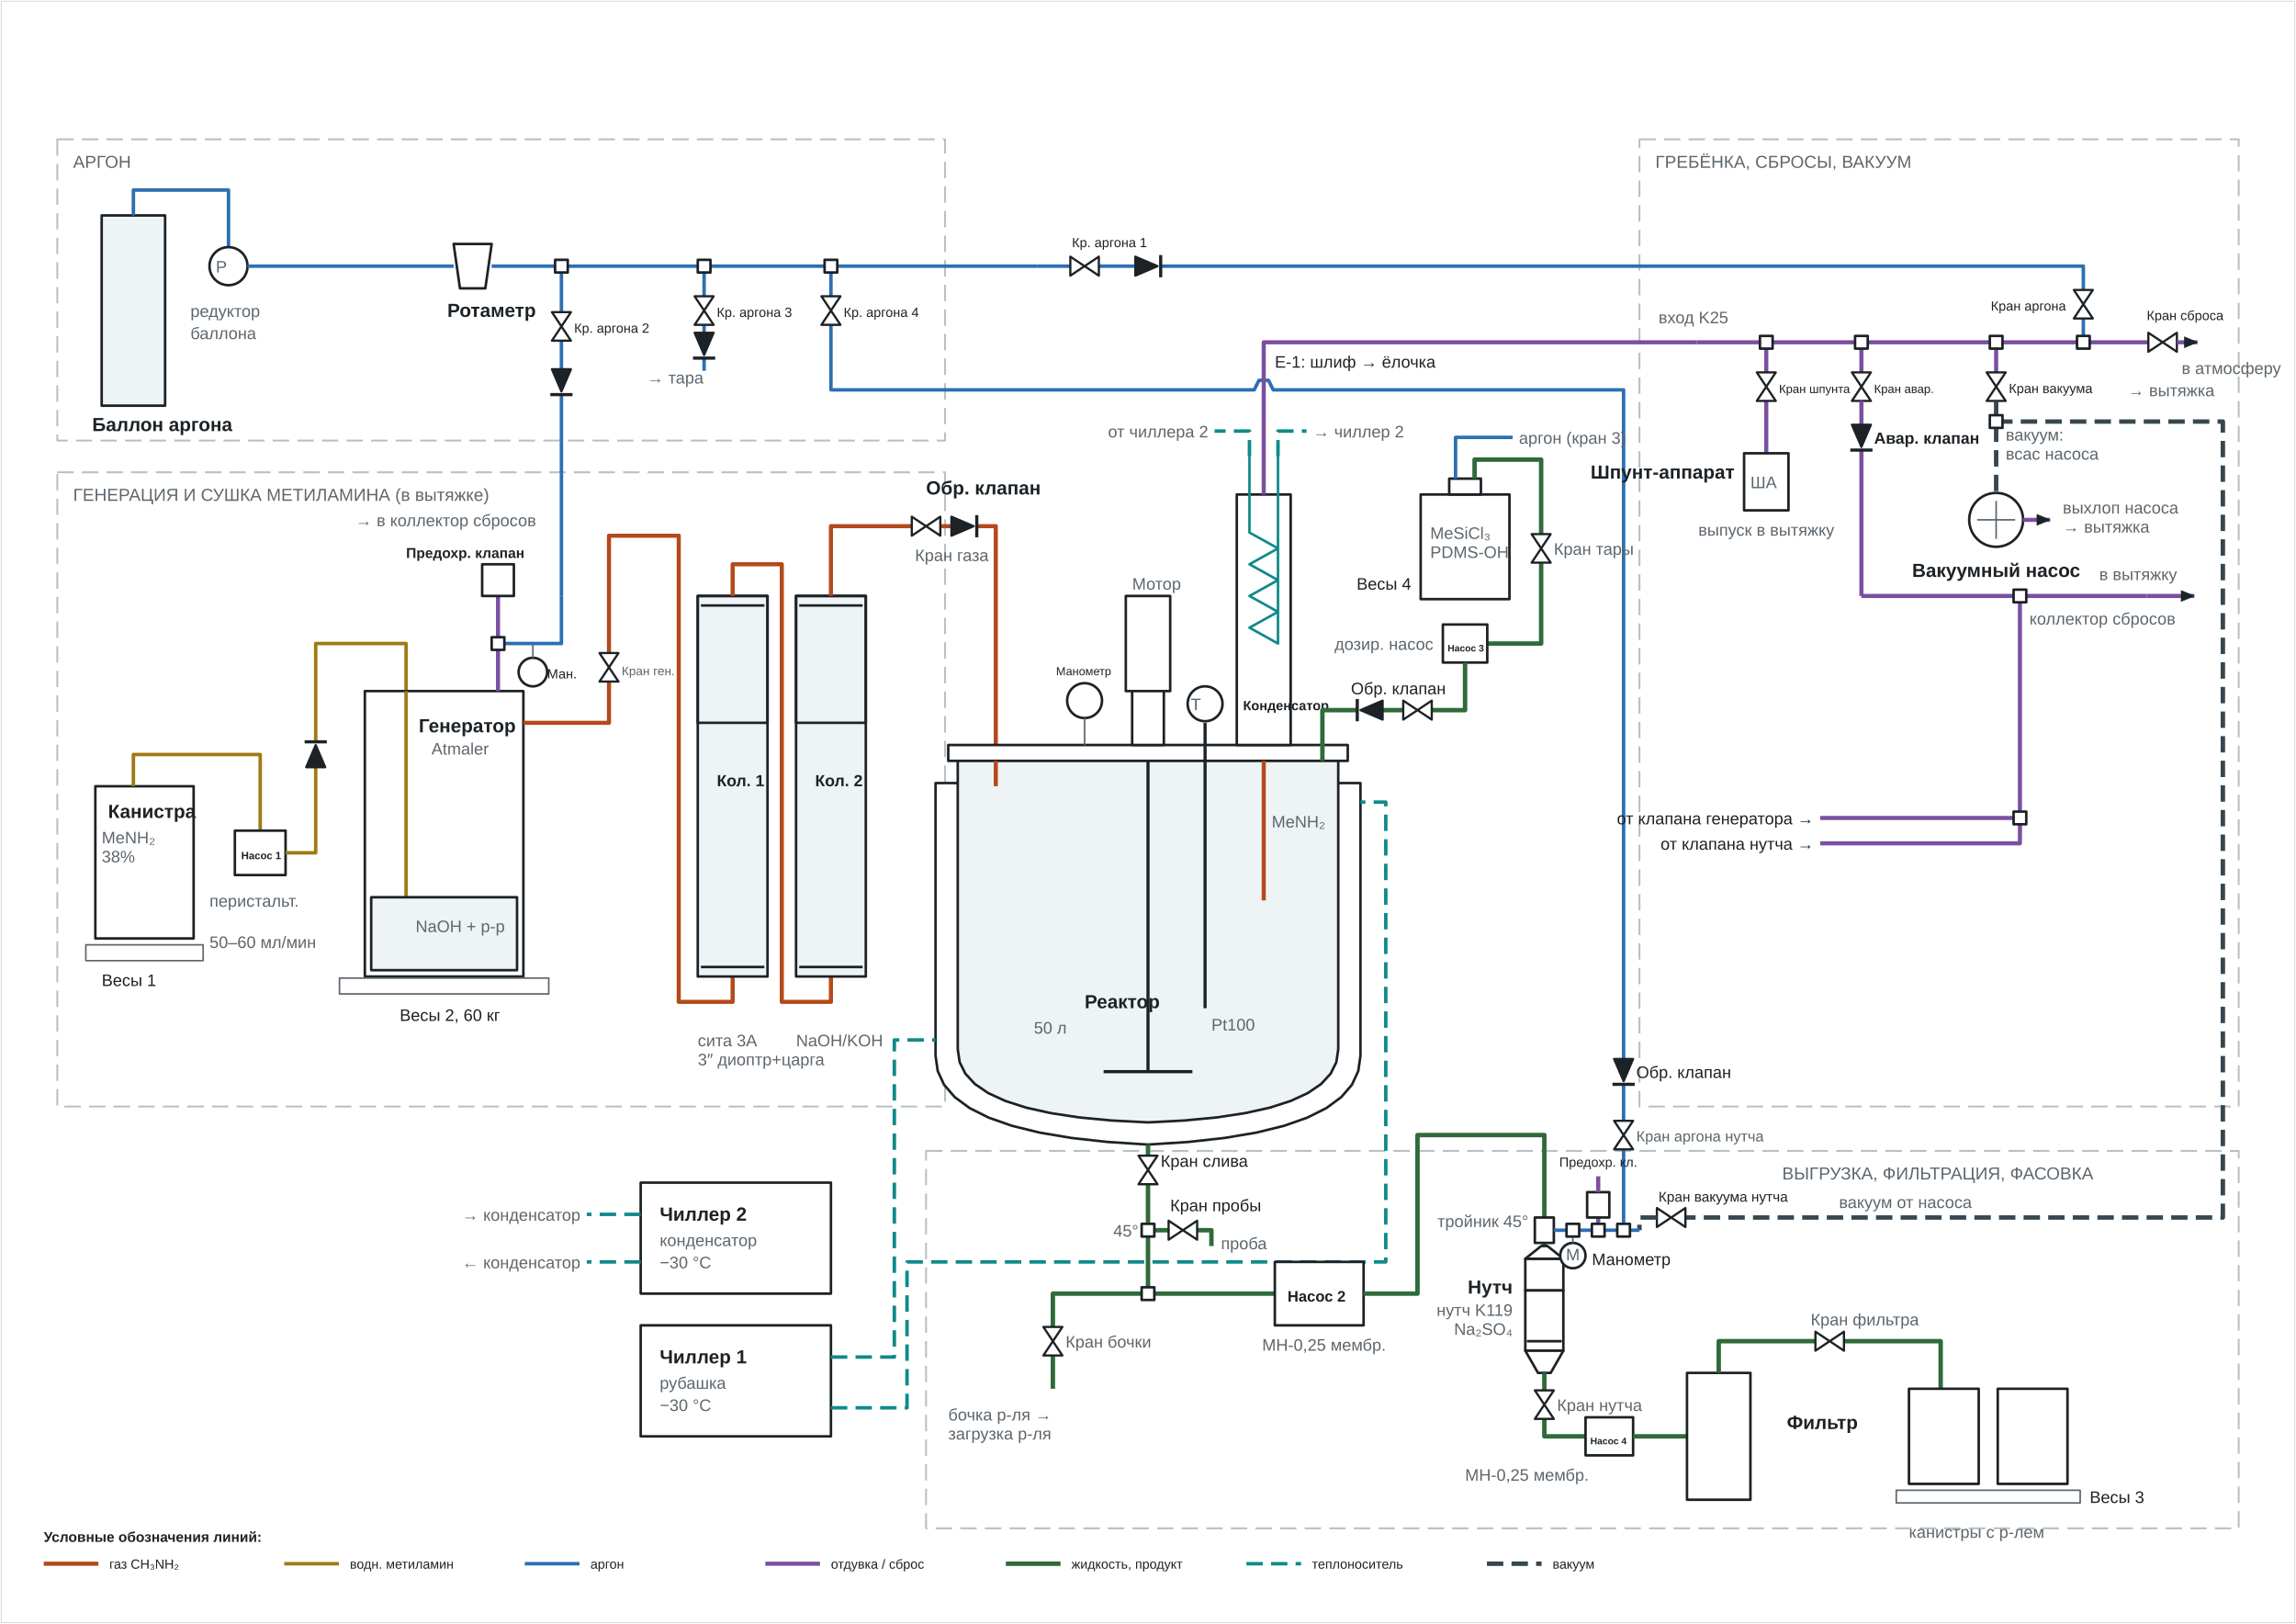
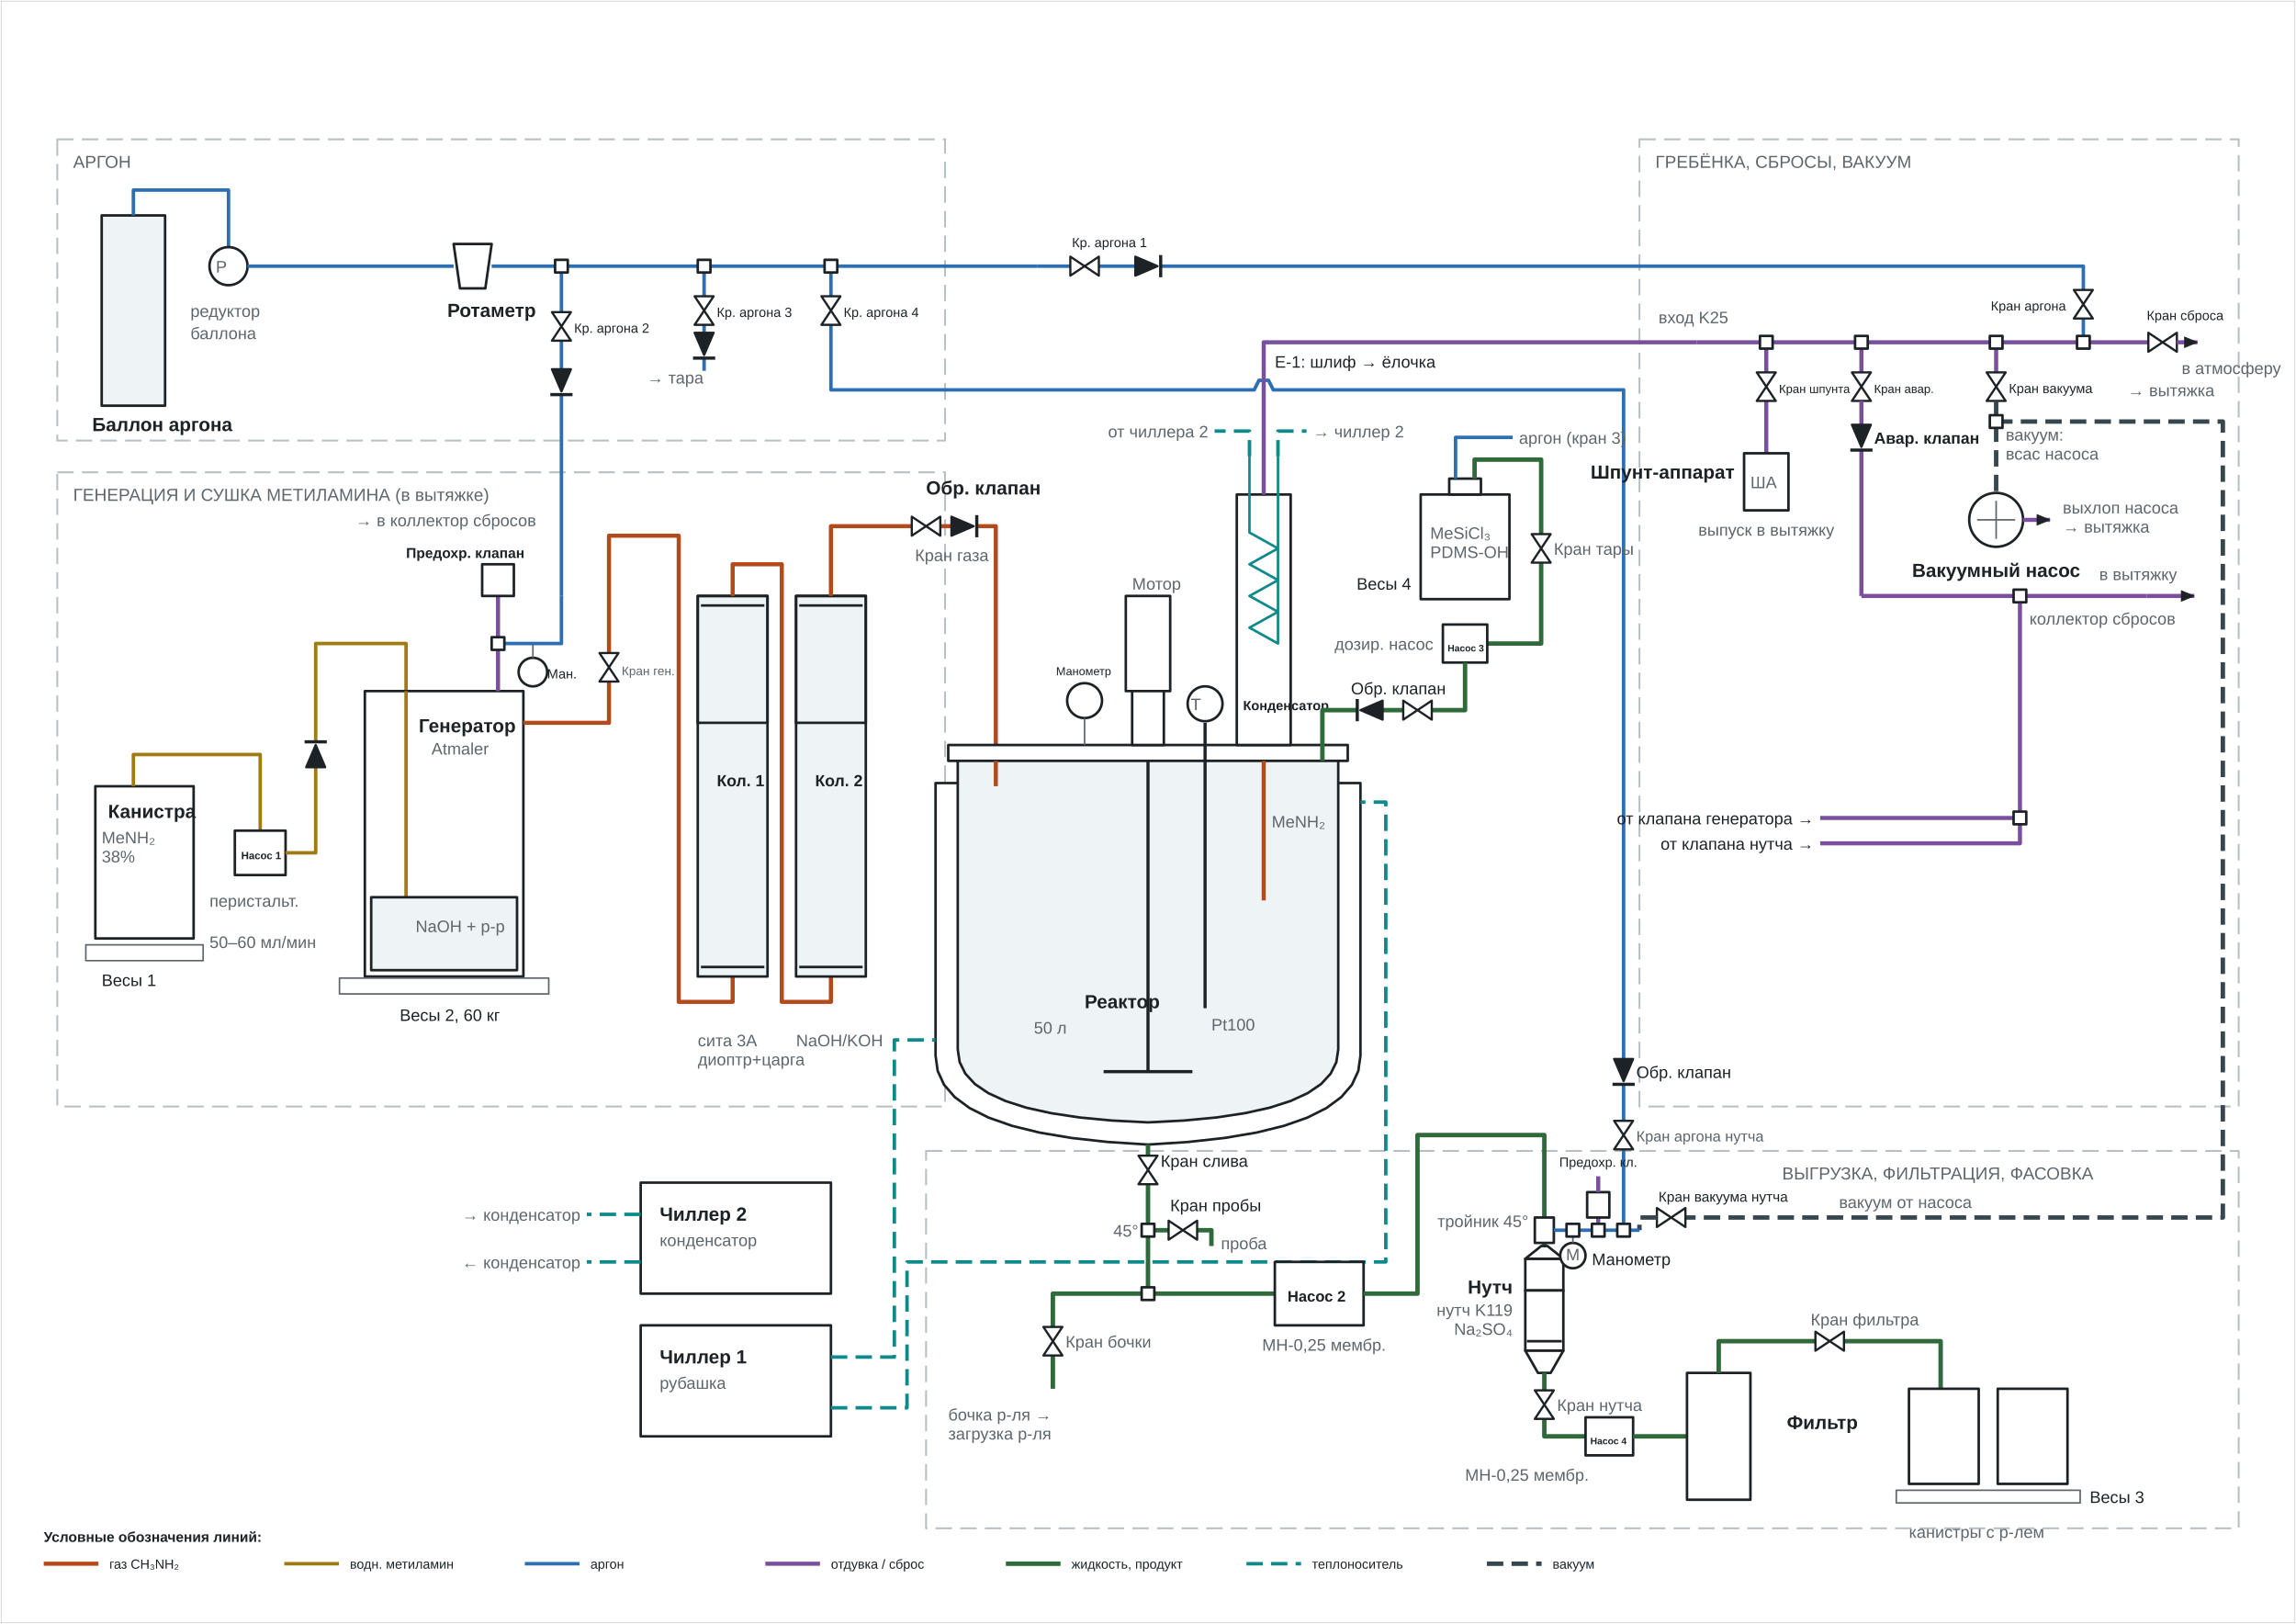
<svg xmlns="http://www.w3.org/2000/svg" viewBox="0 0 420.0 297.0" width="420.0mm" height="297.0mm" font-family="Arial, 'Liberation Sans', sans-serif">
  <rect width="100%" height="100%" fill="#fff" />
  <path d="M0.20,0.20 L419.80,0.20 L419.80,296.80 L0.20,296.80 Z" fill="none" stroke="#bbbbbb" stroke-width="0.1" stroke-linejoin="round" />
  <path d="M10.48,25.48 L172.88,25.48 L172.88,80.58 L10.48,80.58 Z" fill="none" stroke="#b9c0c3" stroke-width="0.348" stroke-dasharray="3 1.5" stroke-linejoin="round" />
  <text x="13.38" y="30.70" font-size="3.19" text-anchor="start" fill="#5d666d">АРГОН</text>
  <path d="M10.48,86.38 L172.88,86.38 L172.88,202.38 L10.48,202.38 Z" fill="none" stroke="#b9c0c3" stroke-width="0.348" stroke-dasharray="3 1.5" stroke-linejoin="round" />
  <text x="13.38" y="91.60" font-size="3.19" text-anchor="start" fill="#5d666d">ГЕНЕРАЦИЯ И СУШКА МЕТИЛАМИНА (в вытяжке)</text>
  <path d="M299.90,25.48 L409.52,25.48 L409.52,202.38 L299.90,202.38 Z" fill="none" stroke="#b9c0c3" stroke-width="0.348" stroke-dasharray="3 1.5" stroke-linejoin="round" />
  <text x="302.80" y="30.70" font-size="3.19" text-anchor="start" fill="#5d666d">ГРЕБЁНКА, СБРОСЫ, ВАКУУМ</text>
  <path d="M169.40,210.50 L409.52,210.50 L409.52,279.52 L169.40,279.52 Z" fill="none" stroke="#b9c0c3" stroke-width="0.348" stroke-dasharray="3 1.5" stroke-linejoin="round" />
  <text x="326.00" y="215.72" font-size="3.19" text-anchor="start" fill="#5d666d">ВЫГРУЗКА, ФИЛЬТРАЦИЯ, ФАСОВКА</text>
  <path d="M18.60,39.40 L30.20,39.40 L30.20,74.20 L18.60,74.20 Z" fill="#eef3f5" stroke="#1d2226" stroke-width="0.464" stroke-linejoin="round" />
  <text x="16.86" y="78.84" font-size="3.48" text-anchor="start" fill="#1d2226" font-weight="bold">Баллон аргона</text>
  <path d="M24.40,39.40 L24.40,34.76 L41.80,34.76 L41.80,45.20" fill="none" stroke="#2d6fb3" stroke-width="0.638" stroke-linejoin="round" />
  <circle cx="41.80" cy="48.68" r="3.48" fill="#ffffff" stroke="#1d2226" stroke-width="0.464" />
  <text x="39.48" y="49.84" font-size="3.045" text-anchor="start" fill="#5d666d">Р</text>
  <text x="34.84" y="57.96" font-size="3.045" text-anchor="start" fill="#5d666d">редуктор</text>
  <text x="34.84" y="62.02" font-size="3.045" text-anchor="start" fill="#5d666d">баллона</text>
  <path d="M45.28,48.68 L82.98,48.68" fill="none" stroke="#2d6fb3" stroke-width="0.638" stroke-linejoin="round" />
  <path d="M82.98,44.62 L89.94,44.62 L88.78,52.74 L84.14,52.74 Z" fill="#ffffff" stroke="#1d2226" stroke-width="0.464" stroke-linejoin="round" />
  <text x="81.82" y="57.96" font-size="3.48" text-anchor="start" fill="#1d2226" font-weight="bold">Ротаметр</text>
  <path d="M89.94,48.68 L169.40,48.68 L189.70,48.68" fill="none" stroke="#2d6fb3" stroke-width="0.638" stroke-linejoin="round" />
  <path d="M102.70,48.68 L102.70,57.09" fill="none" stroke="#2d6fb3" stroke-width="0.638" stroke-linejoin="round" />
  <path d="M102.70,62.31 L102.70,67.53" fill="none" stroke="#2d6fb3" stroke-width="0.638" stroke-linejoin="round" />
  <path d="M102.70,72.17 L102.70,109.00" fill="none" stroke="#2d6fb3" stroke-width="0.638" stroke-linejoin="round" />
  <path d="M100.96,57.09 L104.44,62.31 L100.96,62.31 L104.44,57.09 Z" fill="#ffffff" stroke="#1d2226" stroke-width="0.406" stroke-linejoin="round" />
  <text x="105.02" y="60.86" font-size="2.436" text-anchor="start" fill="#1d2226">Кр. аргона 2</text>
  <path d="M100.96,67.53 L102.70,71.59 L104.44,67.53 Z" fill="#1d2226" stroke="#1d2226" stroke-width="0.406" stroke-linejoin="round" />
  <path d="M100.67,72.17 L104.73,72.17" fill="none" stroke="#1d2226" stroke-width="0.58" stroke-linejoin="round" />
  <path d="M128.80,48.68 L128.80,54.19" fill="none" stroke="#2d6fb3" stroke-width="0.638" stroke-linejoin="round" />
  <path d="M128.80,59.41 L128.80,60.86" fill="none" stroke="#2d6fb3" stroke-width="0.638" stroke-linejoin="round" />
  <path d="M128.80,65.50 L128.80,67.82" fill="none" stroke="#2d6fb3" stroke-width="0.638" stroke-linejoin="round" />
  <path d="M127.06,54.19 L130.54,59.41 L127.06,59.41 L130.54,54.19 Z" fill="#ffffff" stroke="#1d2226" stroke-width="0.406" stroke-linejoin="round" />
  <path d="M127.06,60.86 L128.80,64.92 L130.54,60.86 Z" fill="#1d2226" stroke="#1d2226" stroke-width="0.406" stroke-linejoin="round" />
  <path d="M126.77,65.50 L130.83,65.50" fill="none" stroke="#1d2226" stroke-width="0.58" stroke-linejoin="round" />
  <text x="131.12" y="57.96" font-size="2.436" text-anchor="start" fill="#1d2226">Кр. аргона 3</text>
  <text x="118.36" y="70.14" font-size="3.045" text-anchor="start" fill="#5d666d">→ тара</text>
  <path d="M152.00,48.68 L152.00,54.19" fill="none" stroke="#2d6fb3" stroke-width="0.638" stroke-linejoin="round" />
  <path d="M152.00,59.41 L152.00,71.30 L229.43,71.30 L230.30,69.56 L232.04,69.56 L232.91,71.30 L297.00,71.30 L297.00,193.68" fill="none" stroke="#2d6fb3" stroke-width="0.638" stroke-linejoin="round" />
  <path d="M297.00,198.32 L297.00,204.99" fill="none" stroke="#2d6fb3" stroke-width="0.638" stroke-linejoin="round" />
  <path d="M297.00,210.21 L297.00,225.00" fill="none" stroke="#2d6fb3" stroke-width="0.638" stroke-linejoin="round" />
  <path d="M150.26,54.19 L153.74,59.41 L150.26,59.41 L153.74,54.19 Z" fill="#ffffff" stroke="#1d2226" stroke-width="0.406" stroke-linejoin="round" />
  <text x="154.32" y="57.96" font-size="2.436" text-anchor="start" fill="#1d2226">Кр. аргона 4</text>
  <path d="M295.26,193.68 L297.00,197.74 L298.74,193.68 Z" fill="#1d2226" stroke="#1d2226" stroke-width="0.406" stroke-linejoin="round" />
  <path d="M294.97,198.32 L299.03,198.32" fill="none" stroke="#1d2226" stroke-width="0.58" stroke-linejoin="round" />
  <text x="299.32" y="197.16" font-size="3.045" text-anchor="start" fill="#1d2226">Обр. клапан</text>
  <path d="M295.26,204.99 L298.74,210.21 L295.26,210.21 L298.74,204.99 Z" fill="#ffffff" stroke="#1d2226" stroke-width="0.406" stroke-linejoin="round" />
  <text x="299.32" y="208.76" font-size="2.74" text-anchor="start" fill="#5d666d">Кран аргона нутча</text>
  <path d="M189.70,48.68 L195.79,48.68" fill="none" stroke="#2d6fb3" stroke-width="0.638" stroke-linejoin="round" />
  <path d="M201.01,48.68 L207.68,48.68" fill="none" stroke="#2d6fb3" stroke-width="0.638" stroke-linejoin="round" />
  <path d="M212.32,48.68 L381.10,48.68 L381.10,53.03" fill="none" stroke="#2d6fb3" stroke-width="0.638" stroke-linejoin="round" />
  <path d="M381.10,58.25 L381.10,62.60" fill="none" stroke="#2d6fb3" stroke-width="0.638" stroke-linejoin="round" />
  <path d="M195.79,46.94 L201.01,50.42 L201.01,46.94 L195.79,50.42 Z" fill="#ffffff" stroke="#1d2226" stroke-width="0.406" stroke-linejoin="round" />
  <text x="196.08" y="45.20" font-size="2.436" text-anchor="start" fill="#1d2226">Кр. аргона 1</text>
  <path d="M207.68,46.94 L211.74,48.68 L207.68,50.42 Z" fill="#1d2226" stroke="#1d2226" stroke-width="0.406" stroke-linejoin="round" />
  <path d="M212.32,46.65 L212.32,50.71" fill="none" stroke="#1d2226" stroke-width="0.58" stroke-linejoin="round" />
  <path d="M17.44,143.80 L35.42,143.80 L35.42,171.64 L17.44,171.64 Z" fill="#ffffff" stroke="#1d2226" stroke-width="0.464" stroke-linejoin="round" />
  <text x="19.76" y="149.60" font-size="3.48" text-anchor="start" fill="#1d2226" font-weight="bold">Канистра</text>
  <text x="18.60" y="154.24" font-size="3.045" text-anchor="start" fill="#5d666d">MeNH₂</text>
  <text x="18.60" y="157.72" font-size="3.045" text-anchor="start" fill="#5d666d">38%</text>
  <path d="M15.70,172.80 L37.16,172.80 L37.16,175.70 L15.70,175.70 Z" fill="none" stroke="#5d666d" stroke-width="0.29" stroke-linejoin="round" />
  <text x="18.60" y="180.34" font-size="3.045" text-anchor="start" fill="#1d2226">Весы 1</text>
  <path d="M24.40,143.80 L24.40,138.00 L47.60,138.00 L47.60,151.92" fill="none" stroke="#a07a12" stroke-width="0.638" stroke-linejoin="round" />
  <path d="M42.96,151.92 L52.24,151.92 L52.24,160.04 L42.96,160.04 Z" fill="#ffffff" stroke="#1d2226" stroke-width="0.464" stroke-linejoin="round" />
  <text x="44.12" y="157.14" font-size="1.914" text-anchor="start" fill="#1d2226" font-weight="bold">Насос 1</text>
  <text x="38.32" y="165.84" font-size="3.045" text-anchor="start" fill="#5d666d">перистальт.</text>
  <text x="38.32" y="173.38" font-size="3.045" text-anchor="start" fill="#5d666d">50–60 мл/мин</text>
  <path d="M52.24,155.98 L57.75,155.98 L57.75,140.32" fill="none" stroke="#a07a12" stroke-width="0.638" stroke-linejoin="round" />
  <path d="M57.75,135.68 L57.75,117.70 L74.28,117.70 L74.28,126.40" fill="none" stroke="#a07a12" stroke-width="0.638" stroke-linejoin="round" />
  <path d="M56.01,140.32 L57.75,136.26 L59.49,140.32 Z" fill="#1d2226" stroke="#1d2226" stroke-width="0.406" stroke-linejoin="round" />
  <path d="M55.72,135.68 L59.78,135.68" fill="none" stroke="#1d2226" stroke-width="0.58" stroke-linejoin="round" />
  <path d="M66.74,126.40 L95.74,126.40 L95.74,178.60 L66.74,178.60 Z" fill="#ffffff" stroke="#1d2226" stroke-width="0.464" stroke-linejoin="round" />
  <path d="M74.28,126.40 L74.28,172.80" fill="none" stroke="#a07a12" stroke-width="0.638" stroke-linejoin="round" />
  <path d="M67.90,164.10 L94.58,164.10 L94.58,177.44 L67.90,177.44 Z" fill="#eef3f5" stroke="#1d2226" stroke-width="0.464" stroke-linejoin="round" />
  <text x="76.02" y="170.48" font-size="3.045" text-anchor="start" fill="#5d666d">NaOH + р-р</text>
  <text x="76.60" y="133.94" font-size="3.48" text-anchor="start" fill="#1d2226" font-weight="bold">Генератор</text>
  <text x="78.92" y="138.00" font-size="3.045" text-anchor="start" fill="#5d666d">Atmaler</text>
  <path d="M62.10,178.89 L100.38,178.89 L100.38,181.79 L62.10,181.79 Z" fill="none" stroke="#5d666d" stroke-width="0.29" stroke-linejoin="round" />
  <text x="73.12" y="186.72" font-size="3.045" text-anchor="start" fill="#1d2226">Весы 2, 60 кг</text>
  <path d="M91.10,126.40 L91.10,117.70 L91.10,109.00" fill="none" stroke="#7a4fa0" stroke-width="0.754" stroke-linejoin="round" />
  <path d="M88.20,103.20 L94.00,103.20 L94.00,109.00 L88.20,109.00 Z" fill="#ffffff" stroke="#1d2226" stroke-width="0.464" stroke-linejoin="round" />
  <text x="74.28" y="102.04" font-size="2.61" text-anchor="start" fill="#1d2226" font-weight="bold">Предохр. клапан</text>
  <text x="65.00" y="96.24" font-size="3.045" text-anchor="start" fill="#5d666d">→ в коллектор сбросов</text>
  <circle cx="97.48" cy="122.92" r="2.61" fill="#ffffff" stroke="#1d2226" stroke-width="0.464" />
  <path d="M97.48,117.70 L97.48,120.31" fill="none" stroke="#5d666d" stroke-width="0.29" stroke-linejoin="round" />
  <text x="100.09" y="124.08" font-size="2.436" text-anchor="start" fill="#1d2226">Ман.</text>
  <path d="M102.70,109.00 L102.70,117.70 L91.10,117.70" fill="none" stroke="#2d6fb3" stroke-width="0.638" stroke-linejoin="round" />
  <path d="M95.74,132.20 L111.40,132.20 L111.40,124.66" fill="none" stroke="#b4491b" stroke-width="0.754" stroke-linejoin="round" />
  <path d="M111.40,119.44 L111.40,97.98 L124.16,97.98 L124.16,183.24 L134.02,183.24 L134.02,178.60" fill="none" stroke="#b4491b" stroke-width="0.754" stroke-linejoin="round" />
  <path d="M109.66,119.44 L113.14,124.66 L109.66,124.66 L113.14,119.44 Z" fill="#ffffff" stroke="#1d2226" stroke-width="0.406" stroke-linejoin="round" />
  <text x="113.72" y="123.50" font-size="2.284" text-anchor="start" fill="#5d666d">Кран ген.</text>
  <path d="M127.64,109.00 L140.40,109.00 L140.40,178.60 L127.64,178.60 Z" fill="#eef3f5" stroke="#1d2226" stroke-width="0.464" stroke-linejoin="round" />
  <path d="M127.64,109.00 L140.40,109.00 L140.40,132.20 L127.64,132.20 Z" fill="none" stroke="#1d2226" stroke-width="0.464" stroke-linejoin="round" />
  <path d="M128.22,110.74 L139.82,110.74" fill="none" stroke="#1d2226" stroke-width="0.464" stroke-linejoin="round" />
  <path d="M128.22,176.86 L139.82,176.86" fill="none" stroke="#1d2226" stroke-width="0.464" stroke-linejoin="round" />
  <text x="131.12" y="143.80" font-size="2.958" text-anchor="start" fill="#1d2226" font-weight="bold">Кол. 1</text>
  <text x="127.64" y="191.36" font-size="3.045" text-anchor="start" fill="#5d666d">сита 3А</text>
-   <text x="127.64" y="194.84" font-size="3.045" text-anchor="start" fill="#5d666d">3″ диоптр+царга</text>
+   <text x="127.64" y="194.84" font-size="3.045" text-anchor="start" fill="#5d666d">диоптр+царга</text>
  <path d="M134.02,109.00 L134.02,103.20 L143.01,103.20 L143.01,183.24 L152.00,183.24 L152.00,178.60" fill="none" stroke="#b4491b" stroke-width="0.754" stroke-linejoin="round" />
  <path d="M145.62,109.00 L158.38,109.00 L158.38,178.60 L145.62,178.60 Z" fill="#eef3f5" stroke="#1d2226" stroke-width="0.464" stroke-linejoin="round" />
  <path d="M145.62,109.00 L158.38,109.00 L158.38,132.20 L145.62,132.20 Z" fill="none" stroke="#1d2226" stroke-width="0.464" stroke-linejoin="round" />
  <path d="M146.20,110.74 L157.80,110.74" fill="none" stroke="#1d2226" stroke-width="0.464" stroke-linejoin="round" />
  <path d="M146.20,176.86 L157.80,176.86" fill="none" stroke="#1d2226" stroke-width="0.464" stroke-linejoin="round" />
  <text x="149.10" y="143.80" font-size="2.958" text-anchor="start" fill="#1d2226" font-weight="bold">Кол. 2</text>
  <text x="145.62" y="191.36" font-size="3.045" text-anchor="start" fill="#5d666d">NaOH/KOH</text>
  <path d="M152.00,109.00 L152.00,96.24 L166.79,96.24" fill="none" stroke="#b4491b" stroke-width="0.754" stroke-linejoin="round" />
  <path d="M172.01,96.24 L174.04,96.24" fill="none" stroke="#b4491b" stroke-width="0.754" stroke-linejoin="round" />
  <path d="M178.68,96.24 L182.16,96.24 L182.16,136.26" fill="none" stroke="#b4491b" stroke-width="0.754" stroke-linejoin="round" />
  <path d="M166.79,94.50 L172.01,97.98 L172.01,94.50 L166.79,97.98 Z" fill="#ffffff" stroke="#1d2226" stroke-width="0.406" stroke-linejoin="round" />
  <text x="167.37" y="102.62" font-size="3.045" text-anchor="start" fill="#5d666d">Кран газа</text>
  <path d="M174.04,94.50 L178.10,96.24 L174.04,97.98 Z" fill="#1d2226" stroke="#1d2226" stroke-width="0.406" stroke-linejoin="round" />
  <path d="M178.68,94.21 L178.68,98.27" fill="none" stroke="#1d2226" stroke-width="0.58" stroke-linejoin="round" />
  <text x="169.40" y="90.44" font-size="3.48" text-anchor="start" fill="#1d2226" font-weight="bold">Обр. клапан</text>
  <path d="M171.14,143.22 L171.14,193.10 L171.53,195.87 L172.69,198.39 L174.64,200.65 L177.36,202.66 L180.85,204.41 L185.13,205.91 L190.18,207.15 L196.01,208.13 L202.62,208.86 L210.00,209.34 L217.38,208.86 L223.99,208.13 L229.82,207.15 L234.87,205.91 L239.14,204.41 L242.64,202.66 L245.36,200.65 L247.31,198.39 L248.47,195.87 L248.86,193.10 L248.86,143.22 Z" fill="#ffffff" stroke="#1d2226" stroke-width="0.464" stroke-linejoin="round" />
  <path d="M175.20,138.00 L175.20,191.94 L175.55,194.27 L176.59,196.37 L178.33,198.26 L180.77,199.92 L183.90,201.36 L187.73,202.59 L192.25,203.59 L197.47,204.38 L203.39,204.94 L210.00,205.28 L216.61,204.94 L222.53,204.38 L227.75,203.59 L232.27,202.59 L236.10,201.36 L239.23,199.92 L241.67,198.26 L243.41,196.37 L244.45,194.27 L244.80,191.94 L244.80,138.00 Z" fill="#eef3f5" stroke="#1d2226" stroke-width="0.464" stroke-linejoin="round" />
  <path d="M173.46,136.26 L246.54,136.26 L246.54,139.16 L173.46,139.16 Z" fill="#ffffff" stroke="#1d2226" stroke-width="0.464" stroke-linejoin="round" />
  <text x="198.40" y="184.40" font-size="3.48" text-anchor="start" fill="#1d2226" font-weight="bold">Реактор</text>
  <text x="189.12" y="189.04" font-size="3.045" text-anchor="start" fill="#5d666d">50 л</text>
  <path d="M182.16,139.16 L182.16,143.80" fill="none" stroke="#b4491b" stroke-width="0.754" stroke-linejoin="round" />
  <path d="M231.17,139.16 L231.17,164.68" fill="none" stroke="#b4491b" stroke-width="0.754" stroke-linejoin="round" />
  <text x="232.62" y="151.34" font-size="3.045" text-anchor="start" fill="#5d666d">MeNH₂</text>
  <circle cx="198.40" cy="128.14" r="3.19" fill="#ffffff" stroke="#1d2226" stroke-width="0.464" />
  <path d="M198.40,131.33 L198.40,136.26" fill="none" stroke="#5d666d" stroke-width="0.29" stroke-linejoin="round" />
  <text x="193.18" y="123.50" font-size="2.131" text-anchor="start" fill="#1d2226">Манометр</text>
  <path d="M205.94,109.00 L214.06,109.00 L214.06,126.40 L205.94,126.40 Z" fill="#ffffff" stroke="#1d2226" stroke-width="0.464" stroke-linejoin="round" />
  <text x="207.10" y="107.84" font-size="3.045" text-anchor="start" fill="#5d666d">Мотор</text>
  <path d="M207.10,126.40 L212.90,126.40 L212.90,136.26 L207.10,136.26 Z" fill="#ffffff" stroke="#1d2226" stroke-width="0.464" stroke-linejoin="round" />
  <path d="M210.00,139.16 L210.00,196.00" fill="none" stroke="#1d2226" stroke-width="0.58" stroke-linejoin="round" />
  <path d="M201.88,196.00 L218.12,196.00" fill="none" stroke="#1d2226" stroke-width="0.58" stroke-linejoin="round" />
  <path d="M220.44,132.20 L220.44,184.40" fill="none" stroke="#1d2226" stroke-width="0.58" stroke-linejoin="round" />
  <circle cx="220.44" cy="128.72" r="3.19" fill="#ffffff" stroke="#1d2226" stroke-width="0.464" />
  <text x="217.83" y="129.88" font-size="3.045" text-anchor="start" fill="#5d666d">Т</text>
  <text x="221.60" y="188.46" font-size="3.045" text-anchor="start" fill="#5d666d">Pt100</text>
  <path d="M226.24,90.44 L236.10,90.44 L236.10,136.26 L226.24,136.26 Z" fill="#ffffff" stroke="#1d2226" stroke-width="0.464" stroke-linejoin="round" />
  <path d="M228.56,83.48 L228.56,97.40 L233.78,100.30 L228.56,103.20 L233.78,106.10 L228.56,109.00 L233.78,111.90 L228.56,114.80 L233.78,117.70 L233.78,83.48" fill="none" stroke="#0f8a8a" stroke-width="0.464" stroke-linejoin="round" />
  <path d="M228.56,83.48 L228.56,78.84 L222.18,78.84" fill="none" stroke="#0f8a8a" stroke-width="0.638" stroke-dasharray="3 1.5" stroke-linejoin="round" />
  <path d="M233.78,83.48 L233.78,78.84 L239.00,78.84" fill="none" stroke="#0f8a8a" stroke-width="0.638" stroke-dasharray="3 1.5" stroke-linejoin="round" />
  <text x="240.16" y="80.00" font-size="3.045" text-anchor="start" fill="#5d666d">→ чиллер 2</text>
  <text x="221.02" y="80.00" font-size="3.045" text-anchor="end" fill="#5d666d">от чиллера 2</text>
  <text x="227.40" y="129.88" font-size="2.436" text-anchor="start" fill="#1d2226" font-weight="bold">Конденсатор</text>
  <path d="M259.88,90.44 L276.12,90.44 L276.12,109.58 L259.88,109.58 Z" fill="#ffffff" stroke="#1d2226" stroke-width="0.464" stroke-linejoin="round" />
  <path d="M265.10,87.54 L270.90,87.54 L270.90,90.44 L265.10,90.44 Z" fill="#ffffff" stroke="#1d2226" stroke-width="0.464" stroke-linejoin="round" />
  <text x="261.62" y="98.56" font-size="3.045" text-anchor="start" fill="#5d666d">MeSiCl₃</text>
  <text x="261.62" y="102.04" font-size="3.045" text-anchor="start" fill="#5d666d">PDMS-OH</text>
  <text x="258.14" y="107.84" font-size="3.045" text-anchor="end" fill="#1d2226">Весы 4</text>
  <path d="M266.26,87.54 L266.26,80.00 L276.70,80.00" fill="none" stroke="#2d6fb3" stroke-width="0.638" stroke-linejoin="round" />
  <text x="277.86" y="81.16" font-size="3.045" text-anchor="start" fill="#5d666d">аргон (кран 3)</text>
  <path d="M269.74,87.54 L269.74,84.06 L281.92,84.06 L281.92,97.69" fill="none" stroke="#2f6b3a" stroke-width="0.812" stroke-linejoin="round" />
  <path d="M281.92,102.91 L281.92,117.70 L272.06,117.70" fill="none" stroke="#2f6b3a" stroke-width="0.812" stroke-linejoin="round" />
  <path d="M280.18,97.69 L283.66,102.91 L280.18,102.91 L283.66,97.69 Z" fill="#ffffff" stroke="#1d2226" stroke-width="0.406" stroke-linejoin="round" />
  <text x="284.24" y="101.46" font-size="3.045" text-anchor="start" fill="#5d666d">Кран тары</text>
  <path d="M263.94,114.22 L272.06,114.22 L272.06,121.18 L263.94,121.18 Z" fill="#ffffff" stroke="#1d2226" stroke-width="0.464" stroke-linejoin="round" />
  <text x="264.81" y="119.15" font-size="1.74" text-anchor="start" fill="#1d2226" font-weight="bold">Насос 3</text>
  <text x="262.20" y="118.86" font-size="3.045" text-anchor="end" fill="#5d666d">дозир. насос</text>
  <path d="M268.00,121.18 L268.00,129.88 L261.91,129.88" fill="none" stroke="#2f6b3a" stroke-width="0.812" stroke-linejoin="round" />
  <path d="M256.69,129.88 L252.92,129.88" fill="none" stroke="#2f6b3a" stroke-width="0.812" stroke-linejoin="round" />
  <path d="M248.28,129.88 L241.90,129.88 L241.90,139.16" fill="none" stroke="#2f6b3a" stroke-width="0.812" stroke-linejoin="round" />
  <path d="M256.69,128.14 L261.91,131.62 L261.91,128.14 L256.69,131.62 Z" fill="#ffffff" stroke="#1d2226" stroke-width="0.406" stroke-linejoin="round" />
  <path d="M252.92,128.14 L248.86,129.88 L252.92,131.62 Z" fill="#1d2226" stroke="#1d2226" stroke-width="0.406" stroke-linejoin="round" />
  <path d="M248.28,127.85 L248.28,131.91" fill="none" stroke="#1d2226" stroke-width="0.58" stroke-linejoin="round" />
  <text x="247.12" y="126.98" font-size="3.045" text-anchor="start" fill="#1d2226">Обр. клапан</text>
  <path d="M231.17,90.44 L231.17,62.60 L310.34,62.60" fill="none" stroke="#7a4fa0" stroke-width="0.754" stroke-linejoin="round" />
  <text x="233.20" y="67.24" font-size="3.045" text-anchor="start" fill="#1d2226">E-1: шлиф → ёлочка</text>
  <path d="M117.20,242.40 L152.00,242.40 L152.00,262.70 L117.20,262.70 Z" fill="#ffffff" stroke="#1d2226" stroke-width="0.464" stroke-linejoin="round" />
  <text x="120.68" y="249.36" font-size="3.48" text-anchor="start" fill="#1d2226" font-weight="bold">Чиллер 1</text>
  <text x="120.68" y="254.00" font-size="3.045" text-anchor="start" fill="#5d666d">рубашка</text>
-   <text x="120.68" y="258.06" font-size="3.045" text-anchor="start" fill="#5d666d">−30 °C</text>
  <path d="M117.20,216.30 L152.00,216.30 L152.00,236.60 L117.20,236.60 Z" fill="#ffffff" stroke="#1d2226" stroke-width="0.464" stroke-linejoin="round" />
  <text x="120.68" y="223.26" font-size="3.48" text-anchor="start" fill="#1d2226" font-weight="bold">Чиллер 2</text>
  <text x="120.68" y="227.90" font-size="3.045" text-anchor="start" fill="#5d666d">конденсатор</text>
-   <text x="120.68" y="231.96" font-size="3.045" text-anchor="start" fill="#5d666d">−30 °C</text>
  <path d="M117.20,222.10 L107.34,222.10" fill="none" stroke="#0f8a8a" stroke-width="0.638" stroke-dasharray="3 1.5" stroke-linejoin="round" />
  <text x="106.18" y="223.26" font-size="3.045" text-anchor="end" fill="#5d666d">→ конденсатор</text>
  <path d="M117.20,230.80 L107.34,230.80" fill="none" stroke="#0f8a8a" stroke-width="0.638" stroke-dasharray="3 1.5" stroke-linejoin="round" />
  <text x="106.18" y="231.96" font-size="3.045" text-anchor="end" fill="#5d666d">← конденсатор</text>
  <path d="M152.00,248.20 L163.60,248.20 L163.60,190.20 L171.14,190.20" fill="none" stroke="#0f8a8a" stroke-width="0.638" stroke-dasharray="3 1.5" stroke-linejoin="round" />
  <path d="M152.00,257.48 L165.92,257.48 L165.92,230.80 L253.50,230.80 L253.50,146.70 L248.86,146.70" fill="none" stroke="#0f8a8a" stroke-width="0.638" stroke-dasharray="3 1.5" stroke-linejoin="round" />
  <path d="M310.34,62.60 L392.99,62.60" fill="none" stroke="#7a4fa0" stroke-width="0.754" stroke-linejoin="round" />
  <text x="303.38" y="59.12" font-size="3.045" text-anchor="start" fill="#5d666d">вход K25</text>
  <path d="M323.10,62.60 L323.10,68.11" fill="none" stroke="#7a4fa0" stroke-width="0.754" stroke-linejoin="round" />
  <path d="M323.10,73.33 L323.10,82.90" fill="none" stroke="#7a4fa0" stroke-width="0.754" stroke-linejoin="round" />
  <path d="M321.36,68.11 L324.84,73.33 L321.36,73.33 L324.84,68.11 Z" fill="#ffffff" stroke="#1d2226" stroke-width="0.406" stroke-linejoin="round" />
  <text x="325.42" y="71.88" font-size="2.192" text-anchor="start" fill="#1d2226">Кран шпунта</text>
  <path d="M319.04,82.90 L327.16,82.90 L327.16,93.34 L319.04,93.34 Z" fill="#ffffff" stroke="#1d2226" stroke-width="0.464" stroke-linejoin="round" />
  <text x="320.20" y="89.28" font-size="3.045" text-anchor="start" fill="#5d666d">ША</text>
  <text x="317.30" y="87.54" font-size="3.48" text-anchor="end" fill="#1d2226" font-weight="bold">Шпунт-аппарат</text>
  <text x="323.10" y="97.98" font-size="3.045" text-anchor="middle" fill="#5d666d">выпуск в вытяжку</text>
  <path d="M340.50,62.60 L340.50,68.11" fill="none" stroke="#7a4fa0" stroke-width="0.754" stroke-linejoin="round" />
  <path d="M338.76,68.11 L342.24,73.33 L338.76,73.33 L342.24,68.11 Z" fill="#ffffff" stroke="#1d2226" stroke-width="0.406" stroke-linejoin="round" />
  <text x="342.82" y="71.88" font-size="2.192" text-anchor="start" fill="#1d2226">Кран авар.</text>
  <path d="M340.50,73.33 L340.50,77.68" fill="none" stroke="#7a4fa0" stroke-width="0.754" stroke-linejoin="round" />
  <path d="M340.50,82.32 L340.50,109.00" fill="none" stroke="#7a4fa0" stroke-width="0.754" stroke-linejoin="round" />
  <path d="M338.76,77.68 L340.50,81.74 L342.24,77.68 Z" fill="#1d2226" stroke="#1d2226" stroke-width="0.406" stroke-linejoin="round" />
  <path d="M338.47,82.32 L342.53,82.32" fill="none" stroke="#1d2226" stroke-width="0.58" stroke-linejoin="round" />
  <text x="342.82" y="81.16" font-size="2.958" text-anchor="start" fill="#1d2226" font-weight="bold">Авар. клапан</text>
  <path d="M365.15,62.60 L365.15,68.11" fill="none" stroke="#7a4fa0" stroke-width="0.754" stroke-linejoin="round" />
  <path d="M363.41,68.11 L366.89,73.33 L363.41,73.33 L366.89,68.11 Z" fill="#ffffff" stroke="#1d2226" stroke-width="0.406" stroke-linejoin="round" />
  <text x="367.47" y="71.88" font-size="2.436" text-anchor="start" fill="#1d2226">Кран вакуума</text>
  <path d="M365.15,73.33 L365.15,90.15" fill="none" stroke="#37474f" stroke-width="0.812" stroke-dasharray="3 1.5" stroke-linejoin="round" />
  <path d="M365.15,77.10 L406.62,77.10 L406.62,222.68 L308.31,222.68" fill="none" stroke="#37474f" stroke-width="0.812" stroke-dasharray="3 1.5" stroke-linejoin="round" />
  <path d="M303.09,220.94 L308.31,224.42 L308.31,220.94 L303.09,224.42 Z" fill="#ffffff" stroke="#1d2226" stroke-width="0.406" stroke-linejoin="round" />
  <path d="M303.09,222.68 L299.90,222.68 L299.90,225.00" fill="none" stroke="#37474f" stroke-width="0.812" stroke-dasharray="3 1.5" stroke-linejoin="round" />
  <text x="303.38" y="219.78" font-size="2.588" text-anchor="start" fill="#1d2226">Кран вакуума нутча</text>
  <text x="336.40" y="220.94" font-size="3.045" text-anchor="start" fill="#5d666d">вакуум от насоса</text>
  <text x="366.89" y="80.58" font-size="3.045" text-anchor="start" fill="#5d666d">вакуум:</text>
  <text x="366.89" y="84.06" font-size="3.045" text-anchor="start" fill="#5d666d">всас насоса</text>
  <circle cx="365.15" cy="95.08" r="4.93" fill="#ffffff" stroke="#1d2226" stroke-width="0.464" />
  <path d="M361.67,95.08 L368.63,95.08" fill="none" stroke="#5d666d" stroke-width="0.29" stroke-linejoin="round" />
  <path d="M365.15,91.60 L365.15,98.56" fill="none" stroke="#5d666d" stroke-width="0.29" stroke-linejoin="round" />
  <text x="365.15" y="105.52" font-size="3.48" text-anchor="middle" fill="#1d2226" font-weight="bold">Вакуумный насос</text>
  <path d="M370.08,95.08 L375.01,95.08" fill="none" stroke="#7a4fa0" stroke-width="0.754" stroke-linejoin="round" />
  <path d="M375.01,95.08 L372.61,96.08 L372.61,94.08 Z" fill="#1d2226" stroke="#1d2226" stroke-width="0.1" stroke-linejoin="round" />
  <text x="377.33" y="93.92" font-size="3.045" text-anchor="start" fill="#5d666d">выхлоп насоса</text>
  <text x="377.33" y="97.40" font-size="3.045" text-anchor="start" fill="#5d666d">→ вытяжка</text>
  <path d="M379.36,53.03 L382.84,58.25 L379.36,58.25 L382.84,53.03 Z" fill="#ffffff" stroke="#1d2226" stroke-width="0.406" stroke-linejoin="round" />
  <text x="377.92" y="56.80" font-size="2.436" text-anchor="end" fill="#1d2226">Кран аргона</text>
  <path d="M392.99,60.86 L398.21,64.34 L398.21,60.86 L392.99,64.34 Z" fill="#ffffff" stroke="#1d2226" stroke-width="0.406" stroke-linejoin="round" />
  <text x="392.70" y="58.54" font-size="2.436" text-anchor="start" fill="#1d2226">Кран сброса</text>
  <path d="M398.21,62.60 L401.98,62.60" fill="none" stroke="#7a4fa0" stroke-width="0.754" stroke-linejoin="round" />
  <path d="M401.98,62.60 L399.58,63.60 L399.58,61.60 Z" fill="#1d2226" stroke="#1d2226" stroke-width="0.1" stroke-linejoin="round" />
  <text x="399.08" y="68.40" font-size="3.045" text-anchor="start" fill="#5d666d">в атмосферу</text>
  <text x="389.22" y="72.46" font-size="3.045" text-anchor="start" fill="#5d666d">→ вытяжка</text>
  <path d="M340.50,109.00 L392.70,109.00" fill="none" stroke="#7a4fa0" stroke-width="0.754" stroke-linejoin="round" />
  <path d="M392.70,109.00 L401.40,109.00" fill="none" stroke="#7a4fa0" stroke-width="0.754" stroke-linejoin="round" />
  <path d="M401.40,109.00 L399.00,110.00 L399.00,108.00 Z" fill="#1d2226" stroke="#1d2226" stroke-width="0.1" stroke-linejoin="round" />
  <text x="371.24" y="114.22" font-size="3.045" text-anchor="start" fill="#5d666d">коллектор сбросов</text>
  <text x="384.00" y="106.10" font-size="3.045" text-anchor="start" fill="#5d666d">в вытяжку</text>
  <text x="331.80" y="150.76" font-size="3.045" text-anchor="end" fill="#1d2226">от клапана генератора →</text>
  <path d="M332.96,149.60 L369.50,149.60" fill="none" stroke="#7a4fa0" stroke-width="0.754" stroke-linejoin="round" />
  <text x="331.80" y="155.40" font-size="3.045" text-anchor="end" fill="#1d2226">от клапана нутча →</text>
  <path d="M332.96,154.24 L369.50,154.24 L369.50,109.00" fill="none" stroke="#7a4fa0" stroke-width="0.754" stroke-linejoin="round" />
  <path d="M210.00,209.34 L210.00,211.37" fill="none" stroke="#2f6b3a" stroke-width="0.812" stroke-linejoin="round" />
  <path d="M210.00,216.59 L210.00,225.00" fill="none" stroke="#2f6b3a" stroke-width="0.812" stroke-linejoin="round" />
  <path d="M208.26,211.37 L211.74,216.59 L208.26,216.59 L211.74,211.37 Z" fill="#ffffff" stroke="#1d2226" stroke-width="0.406" stroke-linejoin="round" />
  <text x="212.32" y="213.40" font-size="3.045" text-anchor="start" fill="#1d2226">Кран слива</text>
  <path d="M210.00,225.00 L210.00,236.60 L233.20,236.60" fill="none" stroke="#2f6b3a" stroke-width="0.812" stroke-linejoin="round" />
  <path d="M210.00,225.00 L213.77,225.00" fill="none" stroke="#2f6b3a" stroke-width="0.812" stroke-linejoin="round" />
  <path d="M218.99,225.00 L221.60,225.00 L221.60,227.90" fill="none" stroke="#2f6b3a" stroke-width="0.812" stroke-linejoin="round" />
  <path d="M213.77,223.26 L218.99,226.74 L218.99,223.26 L213.77,226.74 Z" fill="#ffffff" stroke="#1d2226" stroke-width="0.406" stroke-linejoin="round" />
  <text x="214.06" y="221.52" font-size="3.045" text-anchor="start" fill="#1d2226">Кран пробы</text>
  <text x="223.34" y="228.48" font-size="3.045" text-anchor="start" fill="#5d666d">проба</text>
  <path d="M210.00,236.60 L192.60,236.60 L192.60,242.69" fill="none" stroke="#2f6b3a" stroke-width="0.812" stroke-linejoin="round" />
  <path d="M192.60,247.91 L192.60,254.00" fill="none" stroke="#2f6b3a" stroke-width="0.812" stroke-linejoin="round" />
  <path d="M190.86,242.69 L194.34,247.91 L190.86,247.91 L194.34,242.69 Z" fill="#ffffff" stroke="#1d2226" stroke-width="0.406" stroke-linejoin="round" />
  <text x="194.92" y="246.46" font-size="3.045" text-anchor="start" fill="#5d666d">Кран бочки</text>
  <text x="173.46" y="259.80" font-size="3.045" text-anchor="start" fill="#5d666d">бочка р-ля →</text>
  <text x="173.46" y="263.28" font-size="3.045" text-anchor="start" fill="#5d666d">загрузка р-ля</text>
  <path d="M233.20,230.80 L249.44,230.80 L249.44,242.40 L233.20,242.40 Z" fill="#ffffff" stroke="#1d2226" stroke-width="0.464" stroke-linejoin="round" />
  <text x="235.52" y="238.05" font-size="2.784" text-anchor="start" fill="#1d2226" font-weight="bold">Насос 2</text>
  <text x="230.88" y="247.04" font-size="3.045" text-anchor="start" fill="#5d666d">МН-0,25 мембр.</text>
  <path d="M249.44,236.60 L259.30,236.60 L259.30,207.60 L282.50,207.60 L282.50,227.90" fill="none" stroke="#2f6b3a" stroke-width="0.812" stroke-linejoin="round" />
  <path d="M281.92,227.90 L283.08,227.90 L285.98,230.22 L279.02,230.22 Z" fill="#ffffff" stroke="#1d2226" stroke-width="0.464" stroke-linejoin="round" />
  <path d="M279.02,230.22 L285.98,230.22 L285.98,236.02 L279.02,236.02 Z" fill="none" stroke="#1d2226" stroke-width="0.464" stroke-linejoin="round" />
  <path d="M279.02,236.02 L285.98,236.02 L285.98,247.04 L279.02,247.04 Z" fill="#ffffff" stroke="#1d2226" stroke-width="0.464" stroke-linejoin="round" />
  <path d="M279.31,245.30 L285.69,245.30" fill="none" stroke="#1d2226" stroke-width="0.464" stroke-linejoin="round" />
  <path d="M279.02,247.04 L285.98,247.04 L283.66,251.10 L281.34,251.10 Z" fill="#ffffff" stroke="#1d2226" stroke-width="0.464" stroke-linejoin="round" />
  <text x="276.70" y="236.60" font-size="3.48" text-anchor="end" fill="#1d2226" font-weight="bold">Нутч</text>
  <text x="276.70" y="240.66" font-size="3.045" text-anchor="end" fill="#5d666d">нутч K119</text>
  <text x="276.70" y="244.14" font-size="3.045" text-anchor="end" fill="#5d666d">Na₂SO₄</text>
  <path d="M280.76,222.68 L284.24,222.68 L284.24,227.32 L280.76,227.32 Z" fill="#ffffff" stroke="#1d2226" stroke-width="0.464" stroke-linejoin="round" />
  <path d="M284.24,225.00 L299.90,225.00" fill="none" stroke="#2d6fb3" stroke-width="0.638" stroke-linejoin="round" />
  <text x="279.60" y="224.42" font-size="3.045" text-anchor="end" fill="#5d666d">тройник 45°</text>
  <circle cx="287.72" cy="229.64" r="2.32" fill="#ffffff" stroke="#1d2226" stroke-width="0.464" />
  <text x="287.72" y="230.51" font-size="3.045" text-anchor="middle" fill="#5d666d">М</text>
  <path d="M287.72,225.00 L287.72,227.32" fill="none" stroke="#5d666d" stroke-width="0.29" stroke-linejoin="round" />
  <text x="291.20" y="231.38" font-size="3.045" text-anchor="start" fill="#1d2226">Манометр</text>
  <path d="M292.36,225.00 L292.36,222.68" fill="none" stroke="#7a4fa0" stroke-width="0.754" stroke-linejoin="round" />
  <path d="M290.33,218.04 L294.39,218.04 L294.39,222.68 L290.33,222.68 Z" fill="#ffffff" stroke="#1d2226" stroke-width="0.464" stroke-linejoin="round" />
  <path d="M292.36,218.04 L292.36,215.14" fill="none" stroke="#7a4fa0" stroke-width="0.754" stroke-linejoin="round" />
  <text x="292.36" y="213.40" font-size="2.436" text-anchor="middle" fill="#1d2226">Предохр. кл.</text>
  <path d="M282.50,251.10 L282.50,254.29" fill="none" stroke="#2f6b3a" stroke-width="0.812" stroke-linejoin="round" />
  <path d="M282.50,259.51 L282.50,262.70 L290.04,262.70" fill="none" stroke="#2f6b3a" stroke-width="0.812" stroke-linejoin="round" />
  <path d="M290.04,259.22 L298.74,259.22 L298.74,266.18 L290.04,266.18 Z" fill="#ffffff" stroke="#1d2226" stroke-width="0.464" stroke-linejoin="round" />
  <text x="290.91" y="264.15" font-size="1.74" text-anchor="start" fill="#1d2226" font-weight="bold">Насос 4</text>
  <text x="268.00" y="270.82" font-size="3.045" text-anchor="start" fill="#5d666d">МН-0,25 мембр.</text>
  <path d="M298.74,262.70 L308.60,262.70" fill="none" stroke="#2f6b3a" stroke-width="0.812" stroke-linejoin="round" />
  <path d="M280.76,254.29 L284.24,259.51 L280.76,259.51 L284.24,254.29 Z" fill="#ffffff" stroke="#1d2226" stroke-width="0.406" stroke-linejoin="round" />
  <text x="284.82" y="258.06" font-size="3.045" text-anchor="start" fill="#5d666d">Кран нутча</text>
  <path d="M308.60,251.10 L320.20,251.10 L320.20,274.30 L308.60,274.30 Z" fill="#ffffff" stroke="#1d2226" stroke-width="0.464" stroke-linejoin="round" />
  <text x="326.86" y="261.36" font-size="3.48" text-anchor="start" fill="#1d2226" font-weight="bold">Фильтр</text>
  <path d="M314.40,251.10 L314.40,245.30 L332.09,245.30" fill="none" stroke="#2f6b3a" stroke-width="0.812" stroke-linejoin="round" />
  <path d="M337.31,245.30 L355.00,245.30 L355.00,254.00" fill="none" stroke="#2f6b3a" stroke-width="0.812" stroke-linejoin="round" />
  <path d="M332.09,243.56 L337.31,247.04 L337.31,243.56 L332.09,247.04 Z" fill="#ffffff" stroke="#1d2226" stroke-width="0.406" stroke-linejoin="round" />
  <text x="331.22" y="242.40" font-size="3.045" text-anchor="start" fill="#5d666d">Кран фильтра</text>
  <path d="M349.20,254.00 L361.96,254.00 L361.96,271.40 L349.20,271.40 Z" fill="#ffffff" stroke="#1d2226" stroke-width="0.464" stroke-linejoin="round" />
  <path d="M365.44,254.00 L378.20,254.00 L378.20,271.40 L365.44,271.40 Z" fill="#ffffff" stroke="#1d2226" stroke-width="0.464" stroke-linejoin="round" />
  <path d="M346.88,272.56 L380.52,272.56 L380.52,274.88 L346.88,274.88 Z" fill="none" stroke="#5d666d" stroke-width="0.29" stroke-linejoin="round" />
  <text x="382.26" y="274.88" font-size="3.045" text-anchor="start" fill="#1d2226">Весы 3</text>
  <text x="349.20" y="281.26" font-size="3.045" text-anchor="start" fill="#5d666d">канистры с р-лем</text>
  <path d="M101.54,47.52 L103.86,47.52 L103.86,49.84 L101.54,49.84 Z" fill="#ffffff" stroke="#1d2226" stroke-width="0.464" stroke-linejoin="round" />
  <path d="M127.64,47.52 L129.96,47.52 L129.96,49.84 L127.64,49.84 Z" fill="#ffffff" stroke="#1d2226" stroke-width="0.464" stroke-linejoin="round" />
  <path d="M150.84,47.52 L153.16,47.52 L153.16,49.84 L150.84,49.84 Z" fill="#ffffff" stroke="#1d2226" stroke-width="0.464" stroke-linejoin="round" />
  <path d="M321.94,61.44 L324.26,61.44 L324.26,63.76 L321.94,63.76 Z" fill="#ffffff" stroke="#1d2226" stroke-width="0.464" stroke-linejoin="round" />
  <path d="M339.34,61.44 L341.66,61.44 L341.66,63.76 L339.34,63.76 Z" fill="#ffffff" stroke="#1d2226" stroke-width="0.464" stroke-linejoin="round" />
  <path d="M363.99,61.44 L366.31,61.44 L366.31,63.76 L363.99,63.76 Z" fill="#ffffff" stroke="#1d2226" stroke-width="0.464" stroke-linejoin="round" />
  <path d="M379.94,61.44 L382.26,61.44 L382.26,63.76 L379.94,63.76 Z" fill="#ffffff" stroke="#1d2226" stroke-width="0.464" stroke-linejoin="round" />
  <path d="M363.99,75.94 L366.31,75.94 L366.31,78.26 L363.99,78.26 Z" fill="#ffffff" stroke="#1d2226" stroke-width="0.464" stroke-linejoin="round" />
  <path d="M368.34,107.84 L370.66,107.84 L370.66,110.16 L368.34,110.16 Z" fill="#ffffff" stroke="#1d2226" stroke-width="0.464" stroke-linejoin="round" />
  <path d="M368.34,148.44 L370.66,148.44 L370.66,150.76 L368.34,150.76 Z" fill="#ffffff" stroke="#1d2226" stroke-width="0.464" stroke-linejoin="round" />
  <path d="M286.56,223.84 L288.88,223.84 L288.88,226.16 L286.56,226.16 Z" fill="#ffffff" stroke="#1d2226" stroke-width="0.464" stroke-linejoin="round" />
  <path d="M291.20,223.84 L293.52,223.84 L293.52,226.16 L291.20,226.16 Z" fill="#ffffff" stroke="#1d2226" stroke-width="0.464" stroke-linejoin="round" />
  <path d="M295.84,223.84 L298.16,223.84 L298.16,226.16 L295.84,226.16 Z" fill="#ffffff" stroke="#1d2226" stroke-width="0.464" stroke-linejoin="round" />
  <path d="M208.84,235.44 L211.16,235.44 L211.16,237.76 L208.84,237.76 Z" fill="#ffffff" stroke="#1d2226" stroke-width="0.464" stroke-linejoin="round" />
  <path d="M208.84,223.84 L211.16,223.84 L211.16,226.16 L208.84,226.16 Z" fill="#ffffff" stroke="#1d2226" stroke-width="0.464" stroke-linejoin="round" />
  <path d="M89.94,116.54 L92.26,116.54 L92.26,118.86 L89.94,118.86 Z" fill="#ffffff" stroke="#1d2226" stroke-width="0.464" stroke-linejoin="round" />
  <text x="208.26" y="226.16" font-size="3.045" text-anchor="end" fill="#5d666d">45°</text>
  <text x="8.00" y="282.00" font-size="2.6" text-anchor="start" fill="#1d2226" font-weight="bold">Условные обозначения линий:</text>
  <path d="M8.00,286.00 L18.00,286.00" fill="none" stroke="#b4491b" stroke-width="0.754" stroke-linejoin="round" />
  <text x="20.00" y="286.90" font-size="2.4" text-anchor="start" fill="#1d2226">газ CH₃NH₂</text>
  <path d="M52.00,286.00 L62.00,286.00" fill="none" stroke="#a07a12" stroke-width="0.638" stroke-linejoin="round" />
  <text x="64.00" y="286.90" font-size="2.4" text-anchor="start" fill="#1d2226">водн. метиламин</text>
  <path d="M96.00,286.00 L106.00,286.00" fill="none" stroke="#2d6fb3" stroke-width="0.638" stroke-linejoin="round" />
  <text x="108.00" y="286.90" font-size="2.4" text-anchor="start" fill="#1d2226">аргон</text>
  <path d="M140.00,286.00 L150.00,286.00" fill="none" stroke="#7a4fa0" stroke-width="0.754" stroke-linejoin="round" />
  <text x="152.00" y="286.90" font-size="2.4" text-anchor="start" fill="#1d2226">отдувка / сброс</text>
  <path d="M184.00,286.00 L194.00,286.00" fill="none" stroke="#2f6b3a" stroke-width="0.812" stroke-linejoin="round" />
  <text x="196.00" y="286.90" font-size="2.4" text-anchor="start" fill="#1d2226">жидкость, продукт</text>
  <path d="M228.00,286.00 L238.00,286.00" fill="none" stroke="#0f8a8a" stroke-width="0.638" stroke-dasharray="3 1.5" stroke-linejoin="round" />
  <text x="240.00" y="286.90" font-size="2.4" text-anchor="start" fill="#1d2226">теплоноситель</text>
  <path d="M272.00,286.00 L282.00,286.00" fill="none" stroke="#37474f" stroke-width="0.812" stroke-dasharray="3 1.5" stroke-linejoin="round" />
  <text x="284.00" y="286.90" font-size="2.4" text-anchor="start" fill="#1d2226">вакуум</text>
</svg>
